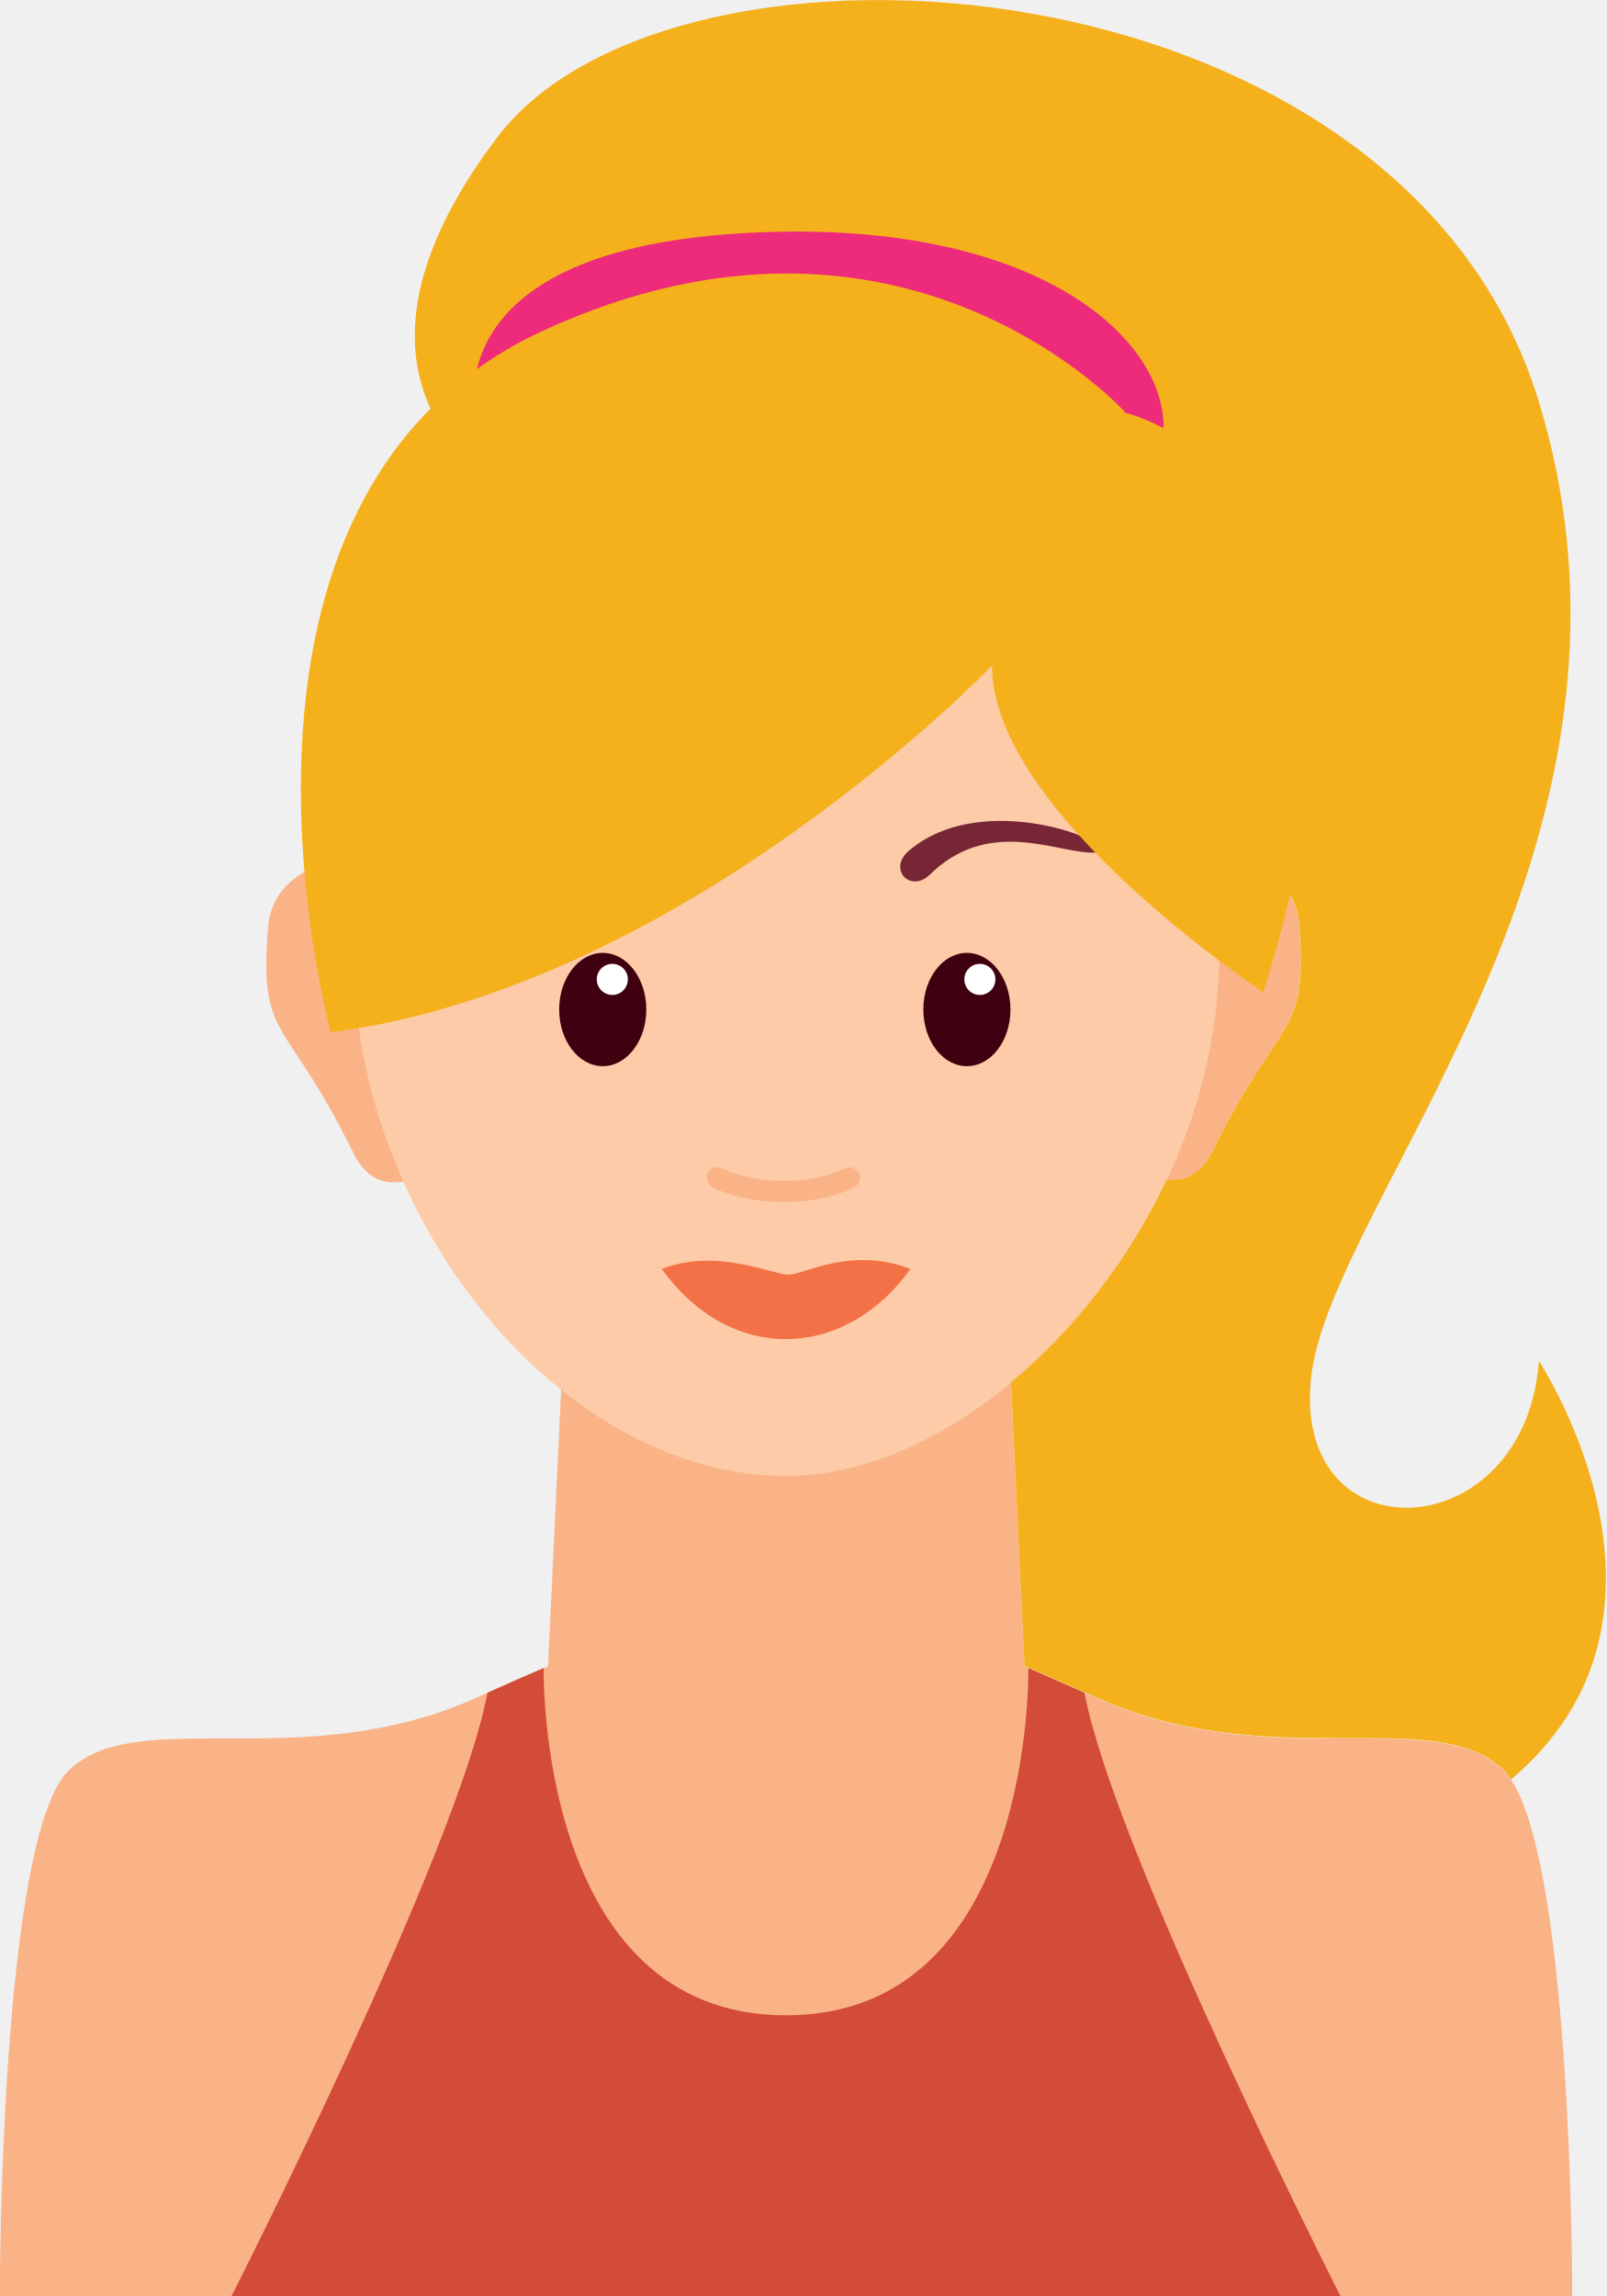
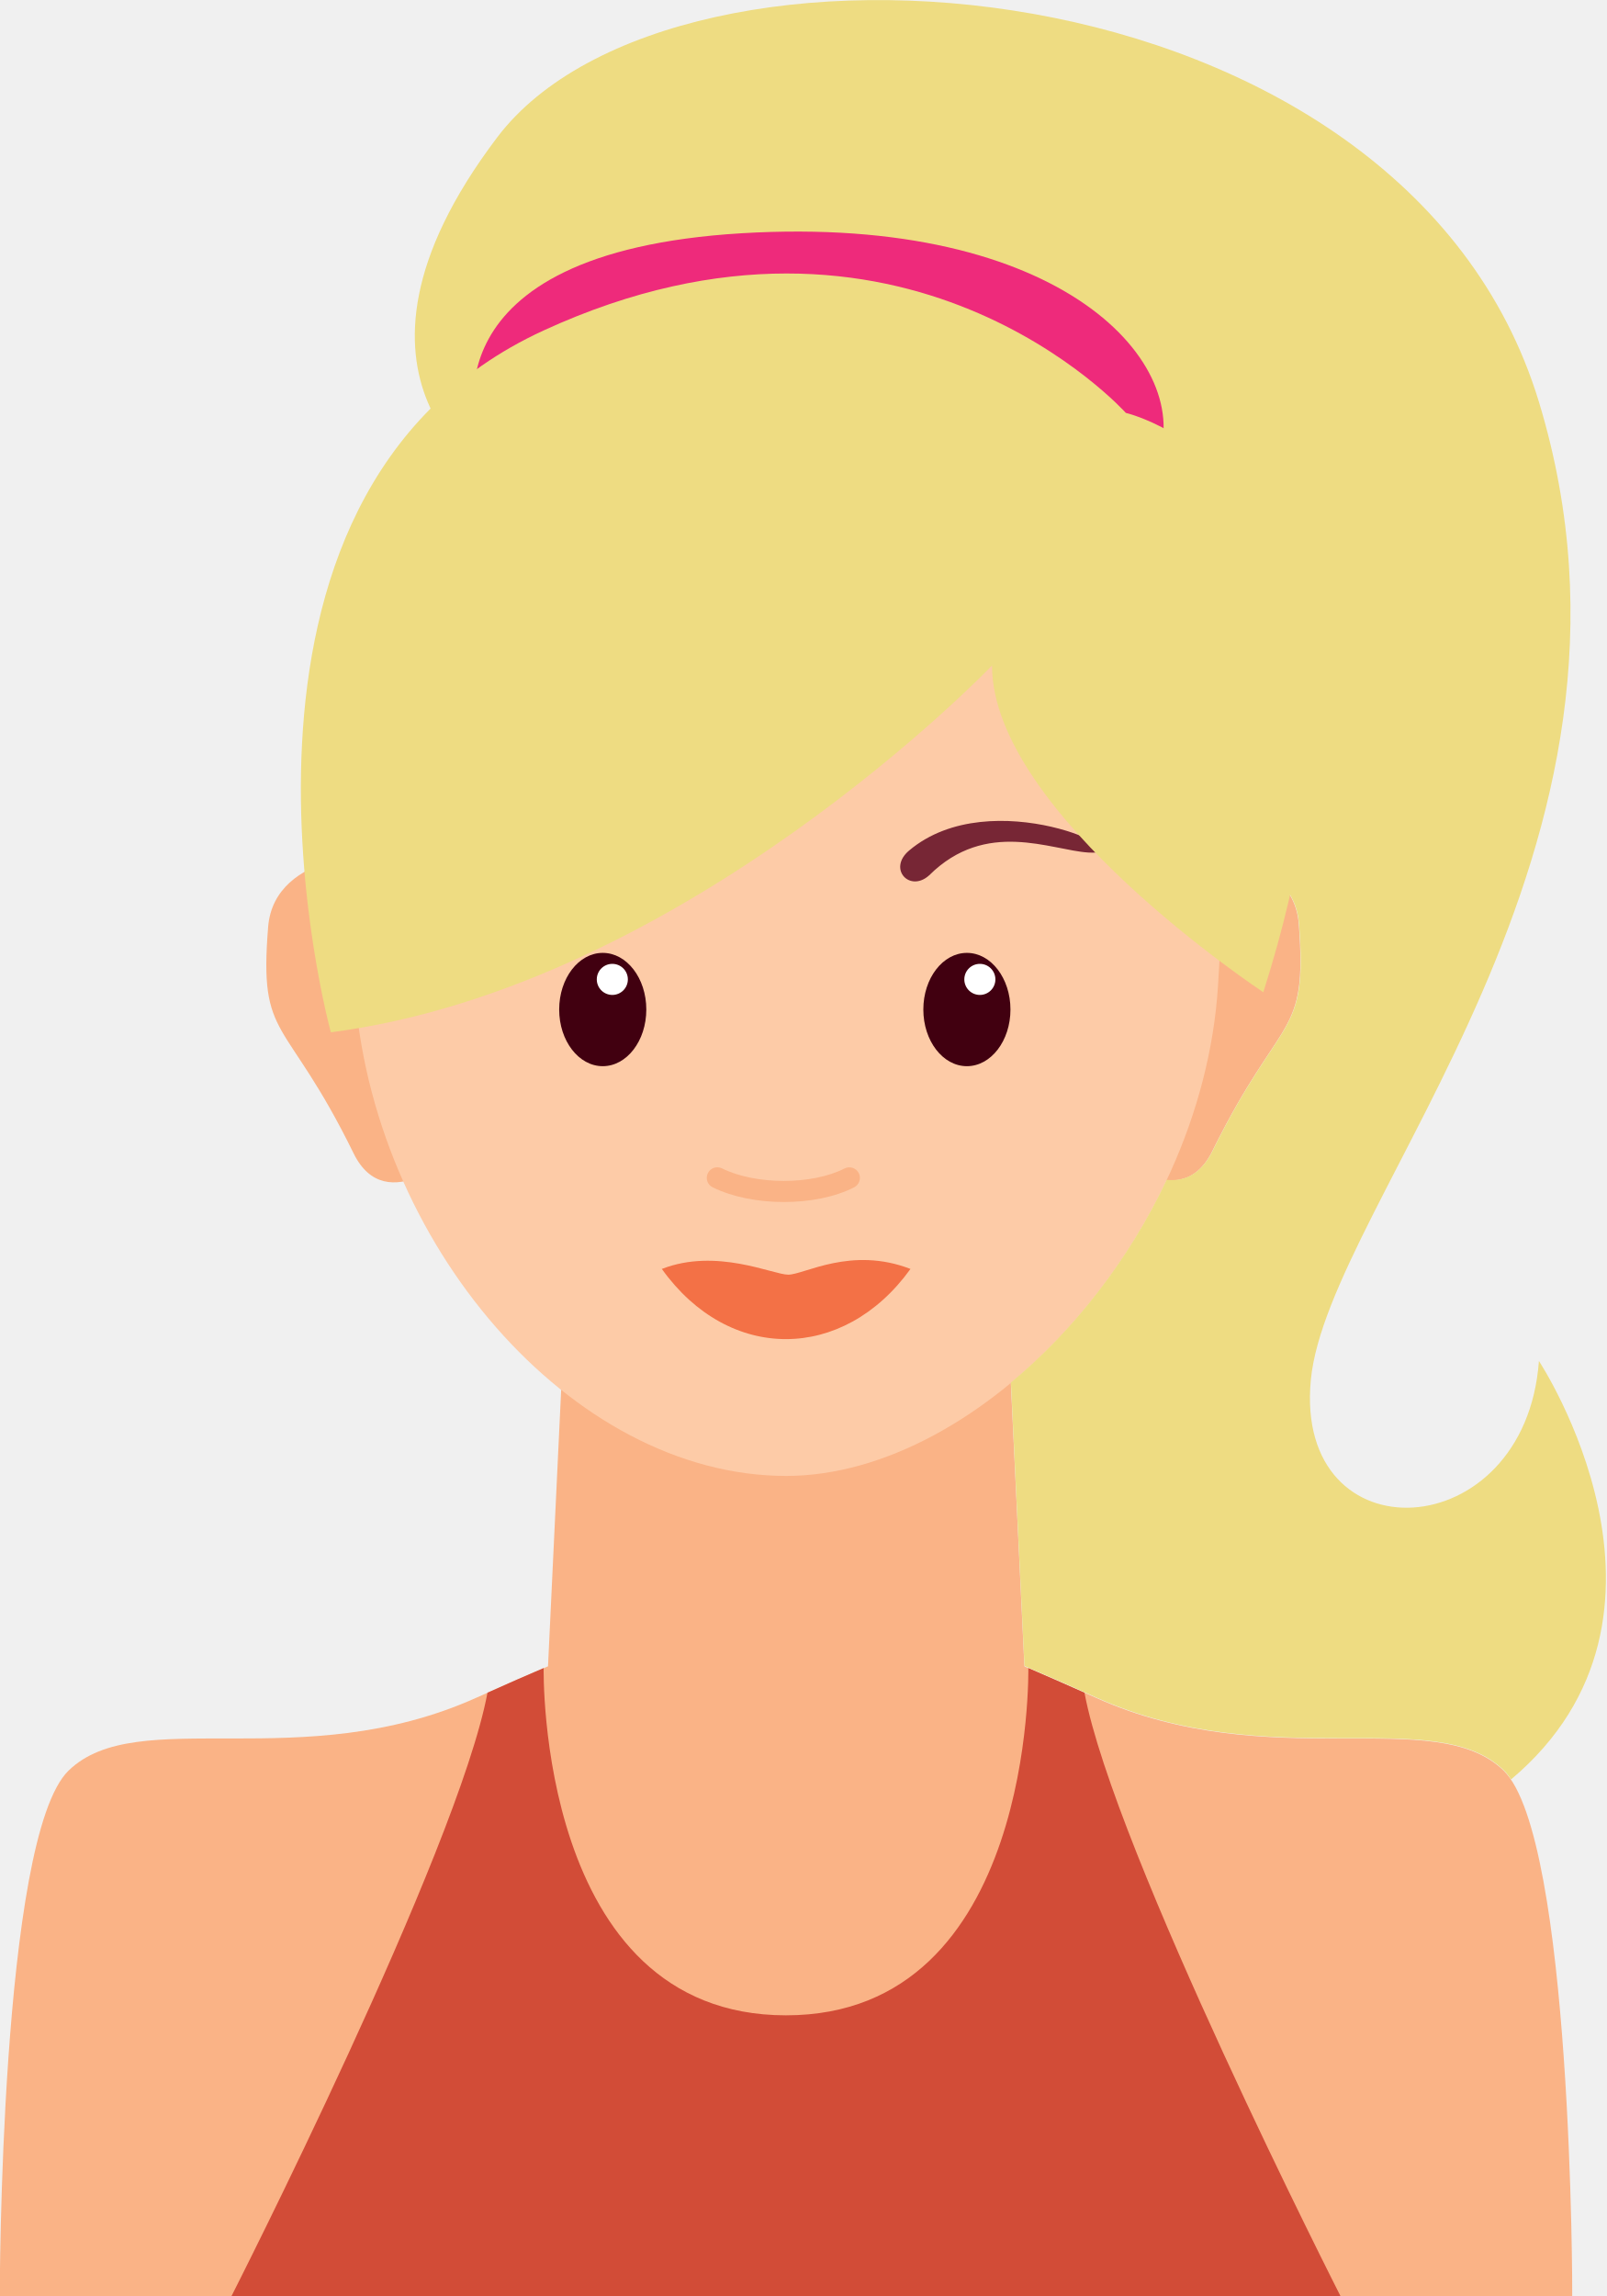
<svg xmlns="http://www.w3.org/2000/svg" version="1.1" id="Camada_1" x="0px" y="0px" width="137.53px" height="196.57px" viewBox="52.49 26.94 137.53 196.57" enable-background="new 52.49 26.94 137.53 196.57" xml:space="preserve">
  <g id="Object">
    <g>
      <path fill="#FAB386" d="M86.87,101.48l1.71,0.11l3.18,23.81c0,0-6.17,6.03-8.99,0.29c-5.86-11.96-8.12-9.51-7.32-19.4    c0.54-6.6,10.3-6.38,10.3-6.38L86.87,101.48z" />
      <path fill="#FAB386" d="M152.31,101.31l-1.71,0.12l-3.3,23.83c0,0,6.15,6,8.99,0.24c5.92-11.99,8.16-9.55,7.41-19.44    c-0.5-6.6-10.27-6.33-10.27-6.33L152.31,101.31z" />
      <g>
        <g>
          <polygon fill="#FAB386" points="140.56,177.02 99.06,177.02 100.64,143.82 138.97,143.82     " />
          <path fill="#FDCBA7" d="M119.81,62.31c-37.3,0-38.37,27.07-36.97,49.06c1.4,21.91,18.55,41.93,36.97,41.93      c16.68,0,35.57-20.02,36.97-41.93C158.18,89.38,157.11,62.31,119.81,62.31z" />
          <path fill="#FAB386" d="M181.24,178.53c-5.89-5.74-19.93,0.48-34.87-6.22s-18.72-7.66-26.57-7.66s-11.62,0.96-26.57,7.66      c-14.94,6.7-28.98,0.48-34.87,6.22c-5.89,5.74-5.89,44.99-5.89,44.99h67.32h67.32C187.13,223.51,187.13,184.27,181.24,178.53z" />
        </g>
        <g>
          <path fill="#F37146" d="M130.45,135.58c-5.75,7.98-15.54,8.04-21.29,0c4.68-1.83,9.52,0.49,10.82,0.49      C121.35,136.07,125.37,133.61,130.45,135.58z" />
          <g>
            <g>
              <ellipse fill="#410010" cx="104.1" cy="113.37" rx="3.73" ry="4.85" />
            </g>
            <g>
              <ellipse fill="#410010" cx="135.28" cy="113.37" rx="3.73" ry="4.85" />
              <circle fill="#FFFFFF" cx="136.39" cy="110.79" r="1.33" />
              <circle fill="#FFFFFF" cx="104.92" cy="110.79" r="1.33" />
            </g>
          </g>
          <g>
            <path fill="#772635" d="M145.69,99.93c-3.22-0.2-8.76-2.89-13.63,1.94c-1.66,1.52-3.59-0.54-1.73-2.11       C137.39,93.8,150.67,100.24,145.69,99.93z" />
            <path fill="#772635" d="M93.69,99.93c3.22-0.2,8.76-2.89,13.63,1.94c1.66,1.52,3.59-0.54,1.73-2.11       C101.99,93.8,88.71,100.24,93.69,99.93z" />
          </g>
          <g>
            <path fill="#FAB386" d="M119.61,129.85c-2.19,0-4.4-0.42-6.1-1.26c-0.45-0.22-0.63-0.76-0.41-1.21       c0.22-0.45,0.77-0.63,1.21-0.41c2.9,1.43,7.7,1.43,10.49,0.01c0.45-0.23,0.99-0.05,1.22,0.39c0.23,0.45,0.05,0.99-0.39,1.22       C123.99,129.43,121.81,129.85,119.61,129.85z" />
          </g>
        </g>
      </g>
    </g>
    <path fill="#D24C37" d="M145.35,171.86c-1.75-0.78-3.35-1.48-4.81-2.11c0,0.05,0.58,29.73-20.75,29.73s-20.75-29.68-20.75-29.73   c-1.46,0.62-3.06,1.32-4.81,2.11c-2.52,13.5-21.92,51.66-21.92,51.66h47.48h47.48C167.27,223.51,147.86,185.36,145.35,171.86z" />
    <g>
-       <path fill="#F4B11C" d="M95.07,68.28c0.08,0.1,0.16,0.21,0.24,0.31c1.65-1.16,3.51-2.18,5.58-3.05c0.01,0,0.02-0.01,0.04-0.02    c0.6-0.25,1.23-0.49,1.87-0.72c0.04-0.01,0.08-0.02,0.11-0.04c0.56-0.19,1.13-0.37,1.72-0.54c0.14-0.04,0.29-0.08,0.43-0.13    c0.6-0.17,1.22-0.33,1.85-0.48c0.04-0.01,0.09-0.02,0.13-0.03c0.63-0.14,1.28-0.27,1.95-0.39c0.26-0.05,0.52-0.09,0.78-0.13    c0.44-0.07,0.89-0.14,1.34-0.2c0.29-0.04,0.58-0.08,0.88-0.12c0.64-0.08,1.28-0.14,1.95-0.2c0.41-0.04,0.84-0.06,1.26-0.09    c0.32-0.02,0.63-0.04,0.95-0.06c0.49-0.03,0.98-0.05,1.48-0.06c0.17,0,0.34-0.01,0.5-0.01c0.56-0.01,1.11-0.03,1.69-0.03    c1.44,0,2.81,0.05,4.15,0.13c0.01,0,0.03,0,0.04,0c27.42,1.64,32.82,19.56,33.11,37.66c2.83,0.59,6.3,2.09,6.6,5.96    c0.76,9.89-1.49,7.46-7.41,19.44c-1.03,2.08-2.48,2.62-3.93,2.47c-3.23,6.85-7.95,12.89-13.33,17.35l1.16,24.27    c1.83,0.78,3.87,1.67,6.17,2.71c14.94,6.7,28.98,0.48,34.87,6.22c0.22,0.21,0.43,0.48,0.63,0.78c16.75-14.1,2.38-35.82,2.38-35.82    c-1.17,16-20.99,16.91-19.53,1.62s31.19-45.39,19.53-83.73C172.62,23,110.24,18.67,95.07,38.69    C79.18,59.68,95.07,68.28,95.07,68.28z" />
+       <path fill="#EEDC82" d="M95.07,68.28c0.08,0.1,0.16,0.21,0.24,0.31c1.65-1.16,3.51-2.18,5.58-3.05c0.01,0,0.02-0.01,0.04-0.02    c0.6-0.25,1.23-0.49,1.87-0.72c0.04-0.01,0.08-0.02,0.11-0.04c0.56-0.19,1.13-0.37,1.72-0.54c0.14-0.04,0.29-0.08,0.43-0.13    c0.6-0.17,1.22-0.33,1.85-0.48c0.04-0.01,0.09-0.02,0.13-0.03c0.63-0.14,1.28-0.27,1.95-0.39c0.26-0.05,0.52-0.09,0.78-0.13    c0.44-0.07,0.89-0.14,1.34-0.2c0.29-0.04,0.58-0.08,0.88-0.12c0.64-0.08,1.28-0.14,1.95-0.2c0.41-0.04,0.84-0.06,1.26-0.09    c0.32-0.02,0.63-0.04,0.95-0.06c0.49-0.03,0.98-0.05,1.48-0.06c0.17,0,0.34-0.01,0.5-0.01c0.56-0.01,1.11-0.03,1.69-0.03    c1.44,0,2.81,0.05,4.15,0.13c0.01,0,0.03,0,0.04,0c27.42,1.64,32.82,19.56,33.11,37.66c2.83,0.59,6.3,2.09,6.6,5.96    c0.76,9.89-1.49,7.46-7.41,19.44c-1.03,2.08-2.48,2.62-3.93,2.47c-3.23,6.85-7.95,12.89-13.33,17.35l1.16,24.27    c1.83,0.78,3.87,1.67,6.17,2.71c14.94,6.7,28.98,0.48,34.87,6.22c0.22,0.21,0.43,0.48,0.63,0.78c16.75-14.1,2.38-35.82,2.38-35.82    c-1.17,16-20.99,16.91-19.53,1.62s31.19-45.39,19.53-83.73C172.62,23,110.24,18.67,95.07,38.69    C79.18,59.68,95.07,68.28,95.07,68.28z" />
      <path fill="#EE2A7B" d="M93.39,63.7c0,0-4.99-15.13,22.6-16.79s38.9,11.3,35.57,19.57L93.39,63.7z" />
-       <path fill="#F4B11C" d="M137.43,83.92c0,0-26.27,27.47-56.61,31.4c0,0-12.65-45.89,18.2-60.08s49.87,7.05,49.87,7.05    s25.66,5.93,11.77,49.6C160.68,111.89,137.43,96.6,137.43,83.92z" />
+       <path fill="#EEDC82" d="M137.43,83.92c0,0-26.27,27.47-56.61,31.4c0,0-12.65-45.89,18.2-60.08s49.87,7.05,49.87,7.05    s25.66,5.93,11.77,49.6C160.68,111.89,137.43,96.6,137.43,83.92z" />
    </g>
  </g>
</svg>
